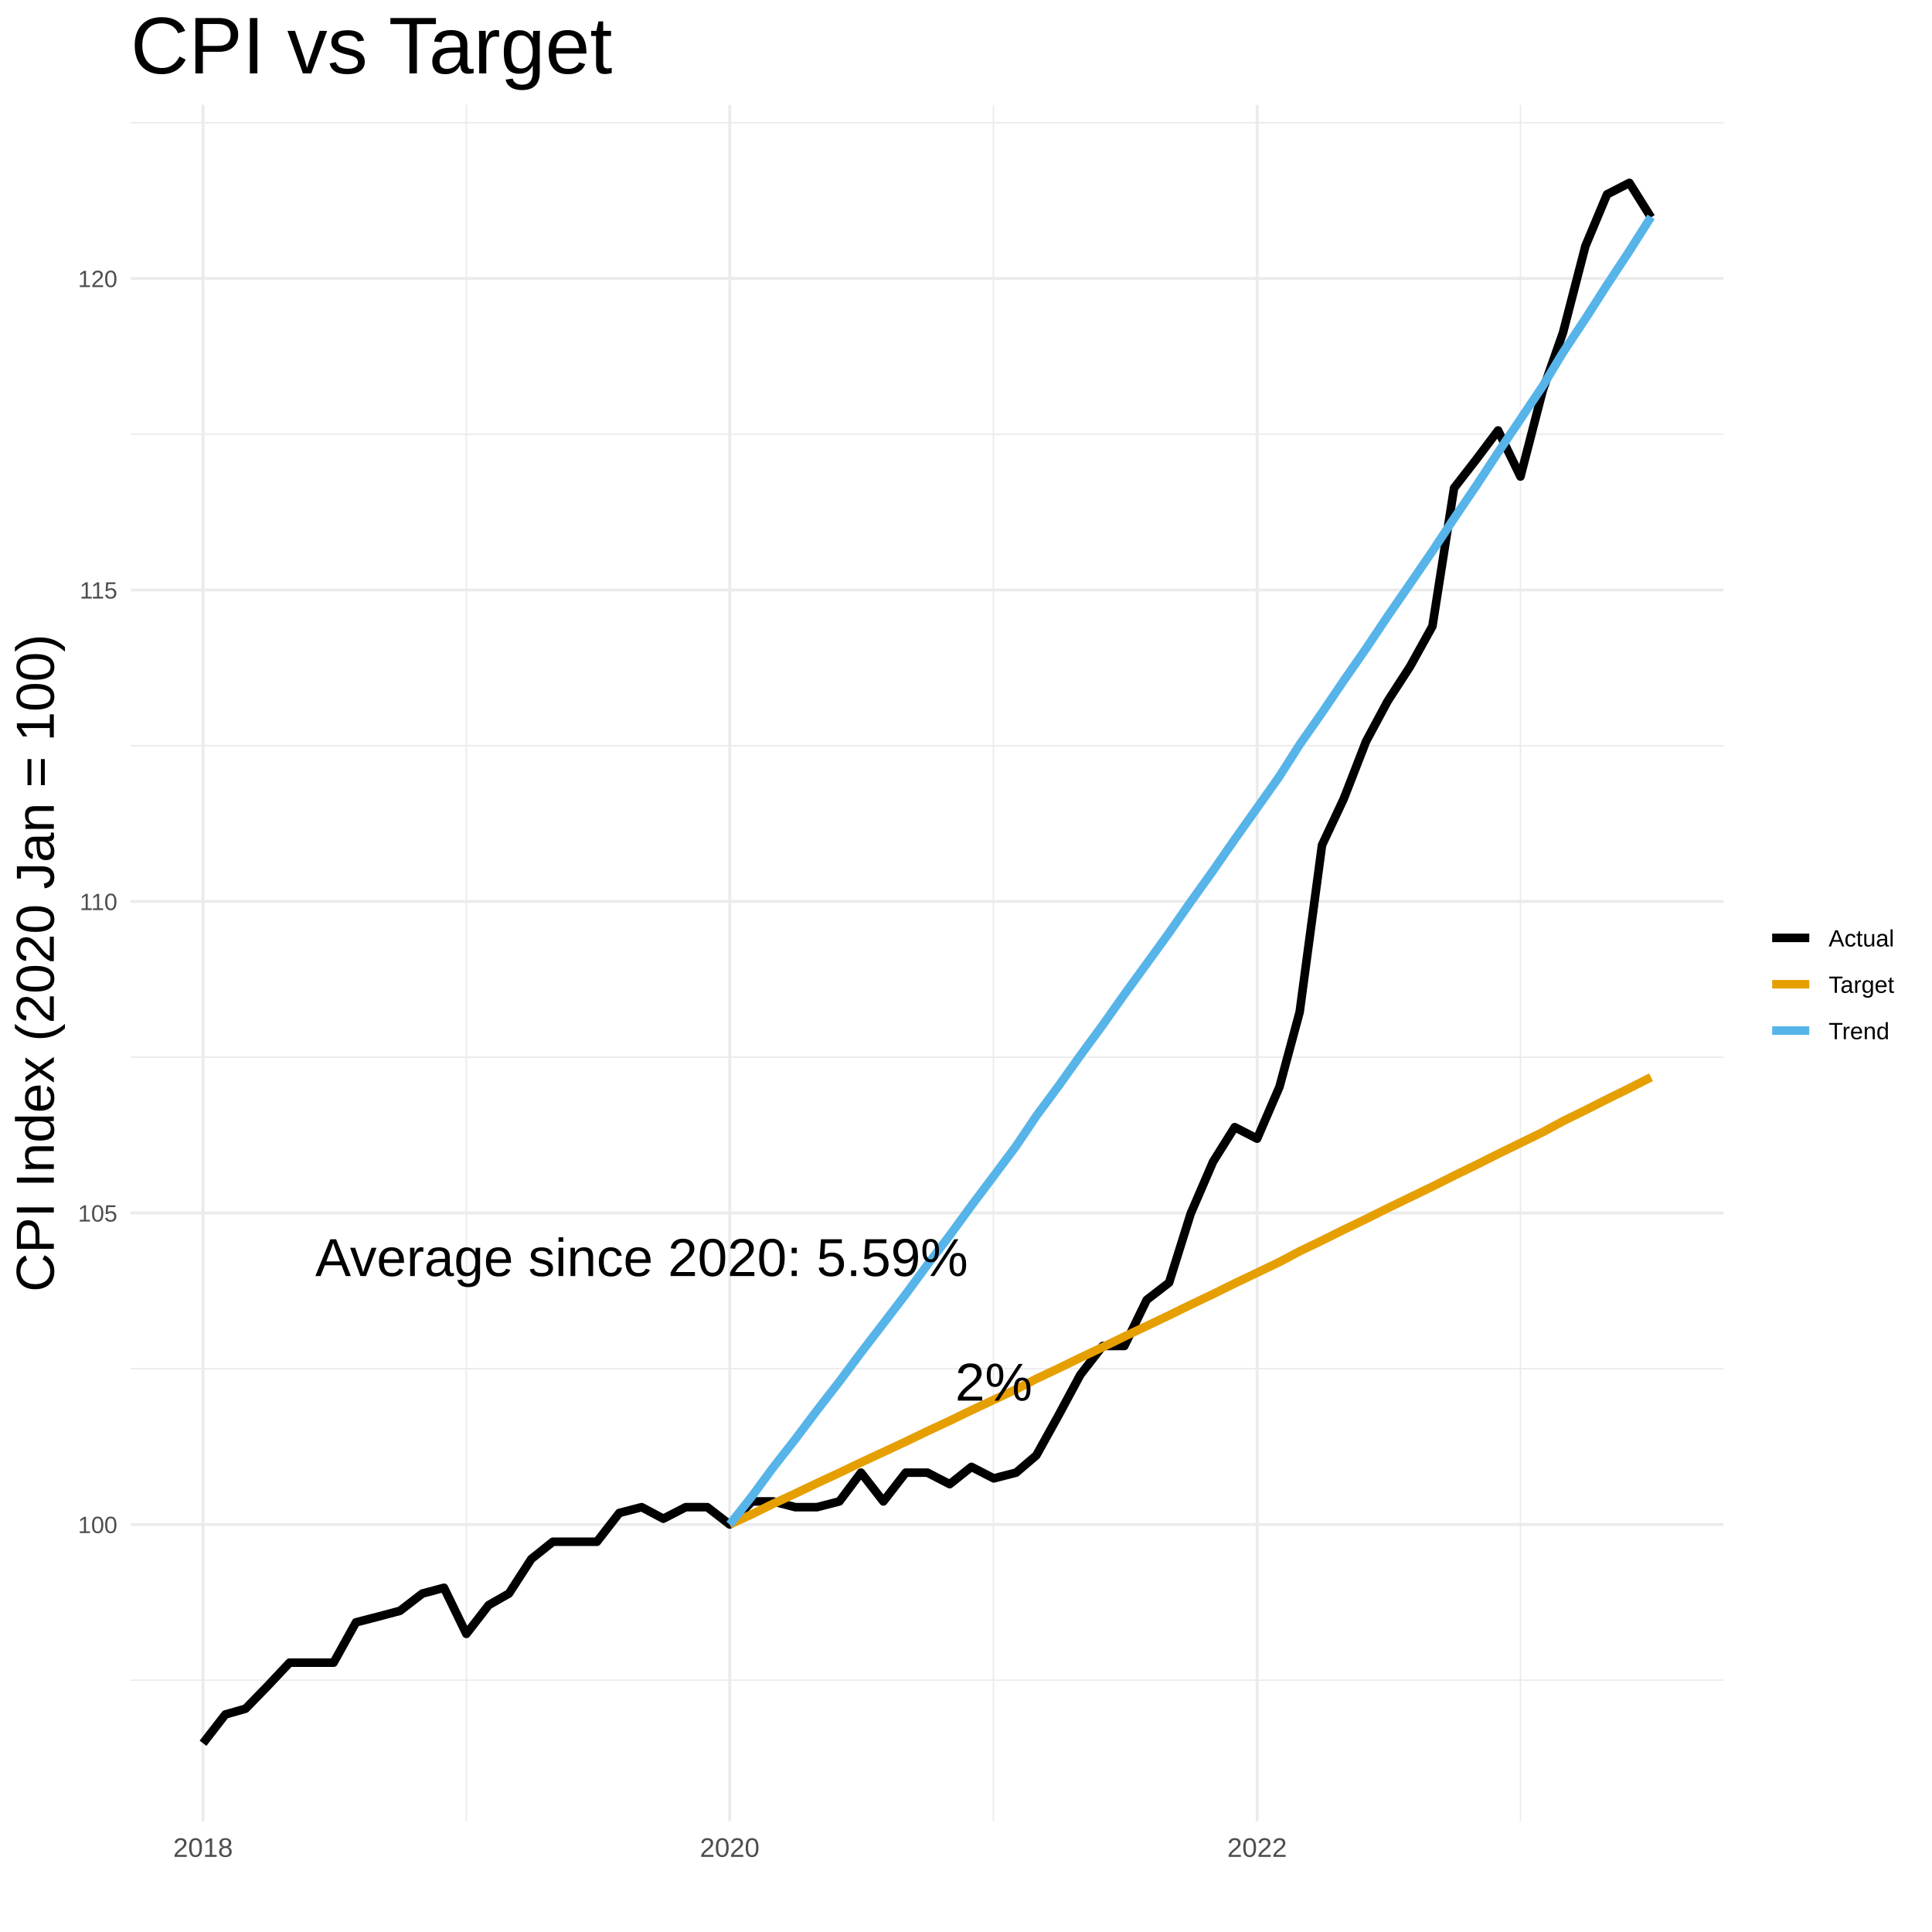
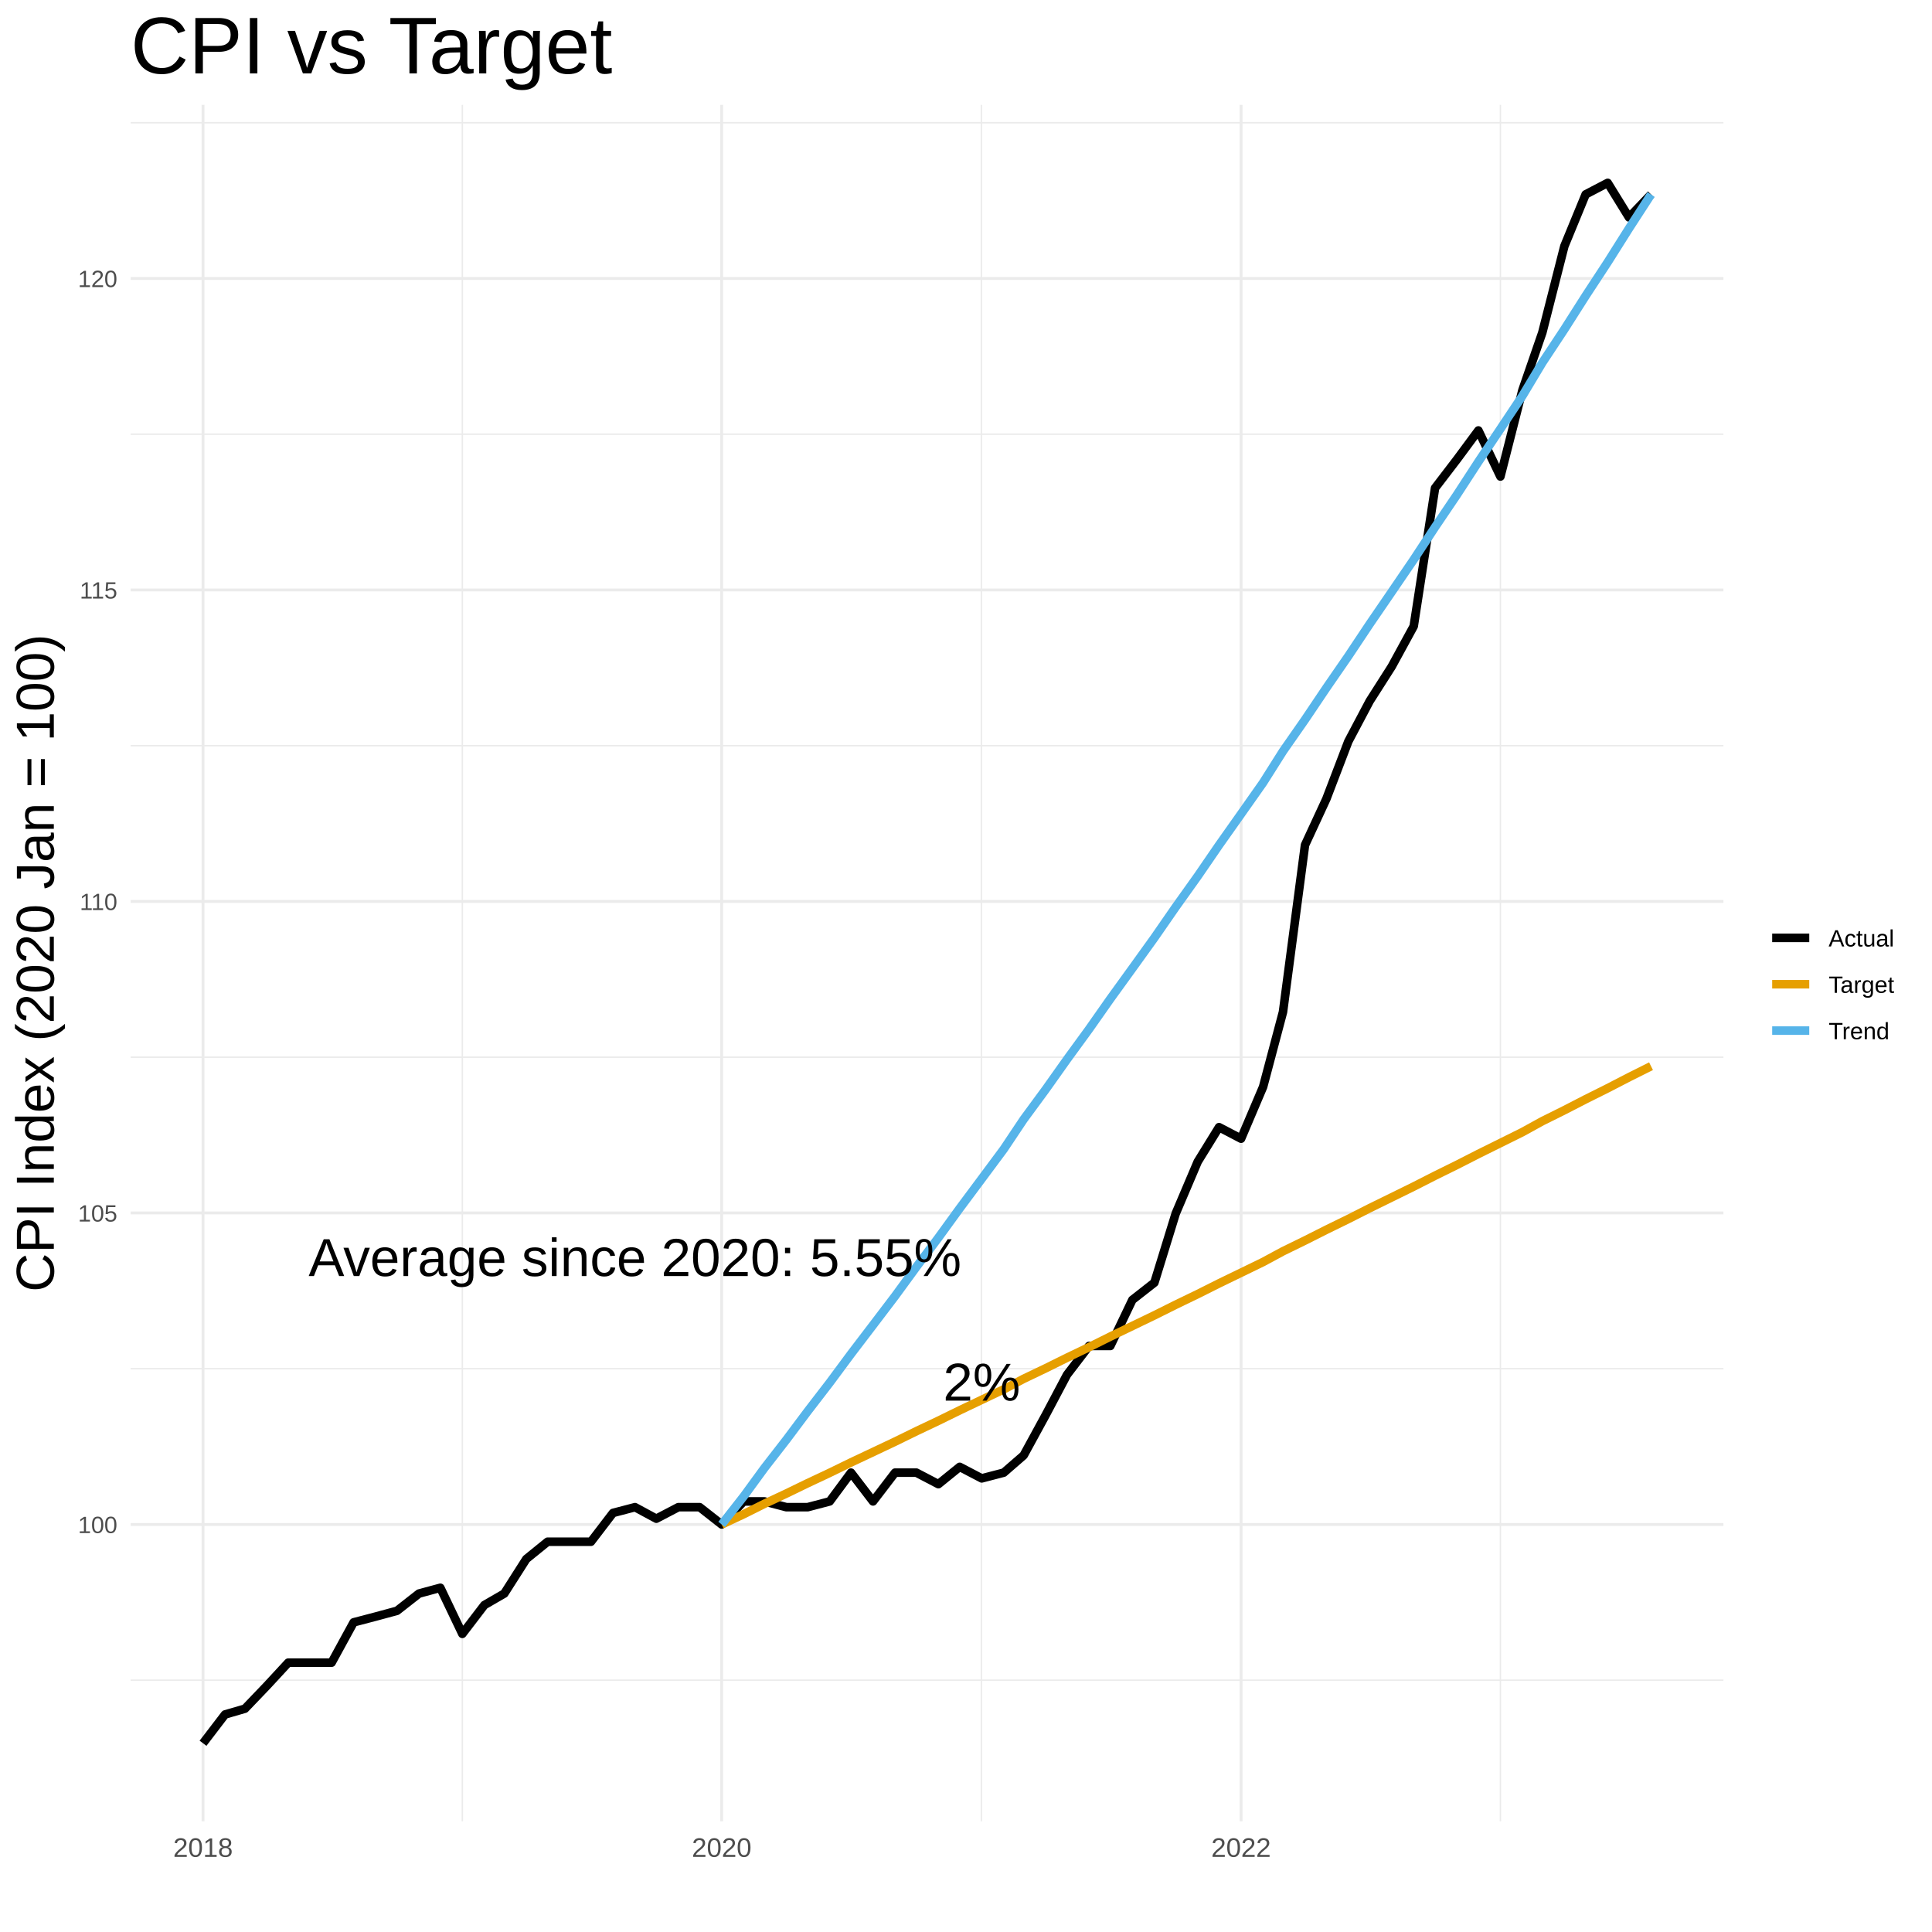
<svg xmlns="http://www.w3.org/2000/svg" class="svglite" width="720.00pt" height="720.00pt" viewBox="0 0 720.00 720.00">
  <defs>
    <style type="text/css">
    .svglite line, .svglite polyline, .svglite polygon, .svglite path, .svglite rect, .svglite circle {
      fill: none;
      stroke: #000000;
      stroke-linecap: round;
      stroke-linejoin: round;
      stroke-miterlimit: 10.00;
    }
    .svglite text {
      white-space: pre;
    }
  </style>
  </defs>
  <rect width="100%" height="100%" style="stroke: none; fill: #FFFFFF;" />
  <defs>
    <clipPath id="cpMC4wMHw3MjAuMDB8MC4wMHw3MjAuMDA=">
      <rect x="0.00" y="0.00" width="720.00" height="720.00" />
    </clipPath>
  </defs>
  <g clip-path="url(#cpMC4wMHw3MjAuMDB8MC4wMHw3MjAuMDA=)">
</g>
  <defs>
    <clipPath id="cpNDguNjh8NjQyLjI3fDM5LjA3fDY3OC43Mw==">
      <rect x="48.68" y="39.07" width="593.60" height="639.66" />
    </clipPath>
  </defs>
  <g clip-path="url(#cpNDguNjh8NjQyLjI3fDM5LjA3fDY3OC43Mw==)">
    <polyline points="48.68,626.16 642.27,626.16 " style="stroke-width: 0.53; stroke: #EBEBEB; stroke-linecap: butt;" />
    <polyline points="48.68,510.07 642.27,510.07 " style="stroke-width: 0.53; stroke: #EBEBEB; stroke-linecap: butt;" />
    <polyline points="48.68,393.99 642.27,393.99 " style="stroke-width: 0.53; stroke: #EBEBEB; stroke-linecap: butt;" />
    <polyline points="48.68,277.90 642.27,277.90 " style="stroke-width: 0.53; stroke: #EBEBEB; stroke-linecap: butt;" />
    <polyline points="48.68,161.81 642.27,161.81 " style="stroke-width: 0.53; stroke: #EBEBEB; stroke-linecap: butt;" />
    <polyline points="48.68,45.73 642.27,45.73 " style="stroke-width: 0.53; stroke: #EBEBEB; stroke-linecap: butt;" />
-     <polyline points="173.80,678.73 173.80,39.07 " style="stroke-width: 0.53; stroke: #EBEBEB; stroke-linecap: butt;" />
-     <polyline points="370.21,678.73 370.21,39.07 " style="stroke-width: 0.53; stroke: #EBEBEB; stroke-linecap: butt;" />
-     <polyline points="566.63,678.73 566.63,39.07 " style="stroke-width: 0.53; stroke: #EBEBEB; stroke-linecap: butt;" />
+     <polyline points="172.30,678.73 172.30,39.07 " style="stroke-width: 0.53; stroke: #EBEBEB; stroke-linecap: butt;" />
+     <polyline points="365.73,678.73 365.73,39.07 " style="stroke-width: 0.53; stroke: #EBEBEB; stroke-linecap: butt;" />
+     <polyline points="559.16,678.73 559.16,39.07 " style="stroke-width: 0.53; stroke: #EBEBEB; stroke-linecap: butt;" />
    <polyline points="48.68,568.12 642.27,568.12 " style="stroke-width: 1.07; stroke: #EBEBEB; stroke-linecap: butt;" />
    <polyline points="48.68,452.03 642.27,452.03 " style="stroke-width: 1.07; stroke: #EBEBEB; stroke-linecap: butt;" />
    <polyline points="48.68,335.94 642.27,335.94 " style="stroke-width: 1.07; stroke: #EBEBEB; stroke-linecap: butt;" />
    <polyline points="48.68,219.86 642.27,219.86 " style="stroke-width: 1.07; stroke: #EBEBEB; stroke-linecap: butt;" />
    <polyline points="48.68,103.77 642.27,103.77 " style="stroke-width: 1.07; stroke: #EBEBEB; stroke-linecap: butt;" />
    <polyline points="75.66,678.73 75.66,39.07 " style="stroke-width: 1.07; stroke: #EBEBEB; stroke-linecap: butt;" />
-     <polyline points="271.94,678.73 271.94,39.07 " style="stroke-width: 1.07; stroke: #EBEBEB; stroke-linecap: butt;" />
-     <polyline points="468.49,678.73 468.49,39.07 " style="stroke-width: 1.07; stroke: #EBEBEB; stroke-linecap: butt;" />
-     <polyline points="75.66,649.66 83.99,638.93 91.52,636.78 99.86,628.20 107.92,619.62 116.26,619.62 124.32,619.62 132.66,604.60 140.99,602.45 149.06,600.30 157.40,593.87 165.46,591.72 173.80,608.89 182.13,598.16 189.66,593.87 198.00,580.99 206.06,574.56 214.40,574.56 222.46,574.56 230.80,563.83 239.13,561.68 247.20,565.97 255.54,561.68 263.60,561.68 271.94,568.12 280.27,559.53 288.07,559.53 296.40,561.68 304.47,561.68 312.81,559.53 320.87,548.81 329.21,559.53 337.54,548.81 345.61,548.81 353.94,553.10 362.01,546.66 370.35,550.95 378.68,548.81 386.21,542.37 394.54,527.35 402.61,512.33 410.95,501.60 419.01,501.60 427.35,484.43 435.68,478.00 443.75,452.25 452.08,432.93 460.15,420.06 468.49,424.35 476.82,405.04 484.35,377.14 492.68,314.92 500.75,297.75 509.09,276.29 517.15,261.27 525.49,248.40 533.82,233.38 541.89,181.88 550.22,171.15 558.29,160.42 566.63,177.59 574.96,145.40 582.49,123.94 590.82,91.75 598.89,72.44 607.23,68.15 615.29,81.02 " style="stroke-width: 3.20; stroke-linecap: butt;" />
-     <polyline points="271.94,568.12 280.27,564.28 288.07,560.44 296.40,556.59 304.47,552.74 312.81,548.88 320.87,545.01 329.21,541.14 337.54,537.26 345.61,533.37 353.94,529.48 362.01,525.58 370.35,521.67 378.68,517.76 386.21,513.84 394.54,509.92 402.61,505.98 410.95,502.05 419.01,498.10 427.35,494.15 435.68,490.19 443.75,486.23 452.08,482.26 460.15,478.28 468.49,474.30 476.82,470.31 484.35,466.31 492.68,462.30 500.75,458.29 509.09,454.28 517.15,450.25 525.49,446.22 533.82,442.19 541.89,438.14 550.22,434.09 558.29,430.04 566.63,425.97 574.96,421.90 582.49,417.82 590.82,413.74 598.89,409.65 607.23,405.55 615.29,401.45 " style="stroke-width: 3.20; stroke: #E69F00; stroke-linecap: butt;" />
-     <polyline points="271.94,568.12 280.27,557.56 288.07,546.96 296.40,536.31 304.47,525.60 312.81,514.86 320.87,504.06 329.21,493.21 337.54,482.31 345.61,471.37 353.94,460.37 362.01,449.32 370.35,438.23 378.68,427.08 386.21,415.88 394.54,404.64 402.61,393.34 410.95,381.99 419.01,370.58 427.35,359.13 435.68,347.62 443.75,336.06 452.08,324.45 460.15,312.79 468.49,301.07 476.82,289.30 484.35,277.48 492.68,265.60 500.75,253.67 509.09,241.68 517.15,229.64 525.49,217.55 533.82,205.40 541.89,193.19 550.22,180.93 558.29,168.61 566.63,156.24 574.96,143.81 582.49,131.33 590.82,118.79 598.89,106.19 607.23,93.53 615.29,80.82 " style="stroke-width: 3.20; stroke: #56B4E9; stroke-linecap: butt;" />
-     <text x="370.35" y="521.98" text-anchor="middle" style="font-size: 19.92px; font-family: &quot;Liberation Sans&quot;;" textLength="31.58px" lengthAdjust="spacingAndGlyphs">2%</text>
-     <text x="239.13" y="475.54" text-anchor="middle" style="font-size: 19.92px; font-family: &quot;Liberation Sans&quot;;" textLength="273.05px" lengthAdjust="spacingAndGlyphs">Average since 2020: 5.59%</text>
+     <polyline points="268.95,678.73 268.95,39.07 " style="stroke-width: 1.07; stroke: #EBEBEB; stroke-linecap: butt;" />
+     <polyline points="462.51,678.73 462.51,39.07 " style="stroke-width: 1.07; stroke: #EBEBEB; stroke-linecap: butt;" />
+     <polyline points="75.66,649.66 83.87,638.93 91.28,636.78 99.49,628.20 107.43,619.62 115.64,619.62 123.58,619.62 131.79,604.60 140.00,602.45 147.94,600.30 156.15,593.87 164.10,591.72 172.30,608.89 180.51,598.16 187.93,593.87 196.14,580.99 204.08,574.56 212.29,574.56 220.23,574.56 228.44,563.83 236.65,561.68 244.59,565.97 252.80,561.68 260.74,561.68 268.95,568.12 277.16,559.53 284.84,559.53 293.05,561.68 300.99,561.68 309.20,559.53 317.14,548.81 325.35,559.53 333.56,548.81 341.50,548.81 349.71,553.10 357.66,546.66 365.86,550.95 374.07,548.81 381.49,542.37 389.69,527.35 397.64,512.33 405.85,501.60 413.79,501.60 422.00,484.43 430.21,478.00 438.15,452.25 446.36,432.93 454.30,420.06 462.51,424.35 470.72,405.04 478.13,377.14 486.34,314.92 494.29,297.75 502.49,276.29 510.44,261.27 518.65,248.40 526.85,233.38 534.80,181.88 543.01,171.15 550.95,160.42 559.16,177.59 567.37,145.40 574.78,123.94 582.99,91.75 590.93,72.44 599.14,68.15 607.08,81.02 615.29,72.44 " style="stroke-width: 3.20; stroke-linecap: butt;" />
+     <polyline points="268.95,568.12 277.16,564.28 284.84,560.44 293.05,556.59 300.99,552.74 309.20,548.88 317.14,545.01 325.35,541.14 333.56,537.26 341.50,533.37 349.71,529.48 357.66,525.58 365.86,521.67 374.07,517.76 381.49,513.84 389.69,509.92 397.64,505.98 405.85,502.05 413.79,498.10 422.00,494.15 430.21,490.19 438.15,486.23 446.36,482.26 454.30,478.28 462.51,474.30 470.72,470.31 478.13,466.31 486.34,462.30 494.29,458.29 502.49,454.28 510.44,450.25 518.65,446.22 526.85,442.19 534.80,438.14 543.01,434.09 550.95,430.04 559.16,425.97 567.37,421.90 574.78,417.82 582.99,413.74 590.93,409.65 599.14,405.55 607.08,401.45 615.29,397.34 " style="stroke-width: 3.20; stroke: #E69F00; stroke-linecap: butt;" />
+     <polyline points="268.95,568.12 277.16,557.65 284.84,547.13 293.05,536.56 300.99,525.95 309.20,515.29 317.14,504.58 325.35,493.82 333.56,483.02 341.50,472.16 349.71,461.26 357.66,450.31 365.86,439.30 374.07,428.25 381.49,417.15 389.69,406.00 397.64,394.80 405.85,383.54 413.79,372.24 422.00,360.89 430.21,349.48 438.15,338.02 446.36,326.52 454.30,314.95 462.51,303.34 470.72,291.68 478.13,279.96 486.34,268.19 494.29,256.37 502.49,244.49 510.44,232.56 518.65,220.57 526.85,208.54 534.80,196.44 543.01,184.30 550.95,172.09 559.16,159.84 567.37,147.52 574.78,135.16 582.99,122.73 590.93,110.25 599.14,97.72 607.08,85.13 615.29,72.48 " style="stroke-width: 3.20; stroke: #56B4E9; stroke-linecap: butt;" />
+     <text x="365.86" y="521.98" text-anchor="middle" style="font-size: 19.92px; font-family: &quot;Liberation Sans&quot;;" textLength="31.58px" lengthAdjust="spacingAndGlyphs">2%</text>
+     <text x="236.65" y="475.54" text-anchor="middle" style="font-size: 19.92px; font-family: &quot;Liberation Sans&quot;;" textLength="273.05px" lengthAdjust="spacingAndGlyphs">Average since 2020: 5.55%</text>
  </g>
  <g clip-path="url(#cpMC4wMHw3MjAuMDB8MC4wMHw3MjAuMDA=)">
    <text x="43.74" y="571.33" text-anchor="end" style="font-size: 8.80px;fill: #4D4D4D; font-family: &quot;Liberation Sans&quot;;" textLength="16.78px" lengthAdjust="spacingAndGlyphs">100</text>
    <text x="43.74" y="455.24" text-anchor="end" style="font-size: 8.80px;fill: #4D4D4D; font-family: &quot;Liberation Sans&quot;;" textLength="16.78px" lengthAdjust="spacingAndGlyphs">105</text>
    <text x="43.74" y="339.15" text-anchor="end" style="font-size: 8.80px;fill: #4D4D4D; font-family: &quot;Liberation Sans&quot;;" textLength="16.78px" lengthAdjust="spacingAndGlyphs">110</text>
    <text x="43.74" y="223.06" text-anchor="end" style="font-size: 8.80px;fill: #4D4D4D; font-family: &quot;Liberation Sans&quot;;" textLength="16.78px" lengthAdjust="spacingAndGlyphs">115</text>
    <text x="43.74" y="106.98" text-anchor="end" style="font-size: 8.80px;fill: #4D4D4D; font-family: &quot;Liberation Sans&quot;;" textLength="16.78px" lengthAdjust="spacingAndGlyphs">120</text>
    <text x="75.66" y="692.00" text-anchor="middle" style="font-size: 10.00px;fill: #4D4D4D; font-family: &quot;Liberation Sans&quot;;" textLength="25.46px" lengthAdjust="spacingAndGlyphs">2018</text>
-     <text x="271.94" y="692.00" text-anchor="middle" style="font-size: 10.00px;fill: #4D4D4D; font-family: &quot;Liberation Sans&quot;;" textLength="25.46px" lengthAdjust="spacingAndGlyphs">2020</text>
-     <text x="468.49" y="692.00" text-anchor="middle" style="font-size: 10.00px;fill: #4D4D4D; font-family: &quot;Liberation Sans&quot;;" textLength="25.46px" lengthAdjust="spacingAndGlyphs">2022</text>
+     <text x="268.95" y="692.00" text-anchor="middle" style="font-size: 10.00px;fill: #4D4D4D; font-family: &quot;Liberation Sans&quot;;" textLength="25.46px" lengthAdjust="spacingAndGlyphs">2020</text>
+     <text x="462.51" y="692.00" text-anchor="middle" style="font-size: 10.00px;fill: #4D4D4D; font-family: &quot;Liberation Sans&quot;;" textLength="25.46px" lengthAdjust="spacingAndGlyphs">2022</text>
    <text transform="translate(20.06,358.90) rotate(-90)" text-anchor="middle" style="font-size: 20.00px; font-family: &quot;Liberation Sans&quot;;" textLength="271.03px" lengthAdjust="spacingAndGlyphs">CPI Index (2020 Jan = 100)</text>
    <line x1="660.44" y1="349.52" x2="674.26" y2="349.52" style="stroke-width: 3.20; stroke-linecap: butt;" />
    <line x1="660.44" y1="366.80" x2="674.26" y2="366.80" style="stroke-width: 3.20; stroke: #E69F00; stroke-linecap: butt;" />
    <line x1="660.44" y1="384.08" x2="674.26" y2="384.08" style="stroke-width: 3.20; stroke: #56B4E9; stroke-linecap: butt;" />
    <text x="681.47" y="352.73" style="font-size: 8.80px; font-family: &quot;Liberation Sans&quot;;" textLength="27.57px" lengthAdjust="spacingAndGlyphs">Actual</text>
    <text x="681.47" y="370.01" style="font-size: 8.80px; font-family: &quot;Liberation Sans&quot;;" textLength="27.22px" lengthAdjust="spacingAndGlyphs">Target</text>
    <text x="681.47" y="387.29" style="font-size: 8.80px; font-family: &quot;Liberation Sans&quot;;" textLength="24.07px" lengthAdjust="spacingAndGlyphs">Trend</text>
    <text x="48.68" y="27.35" style="font-size: 30.00px; font-family: &quot;Liberation Sans&quot;;" textLength="193.18px" lengthAdjust="spacingAndGlyphs">CPI vs Target</text>
  </g>
</svg>
